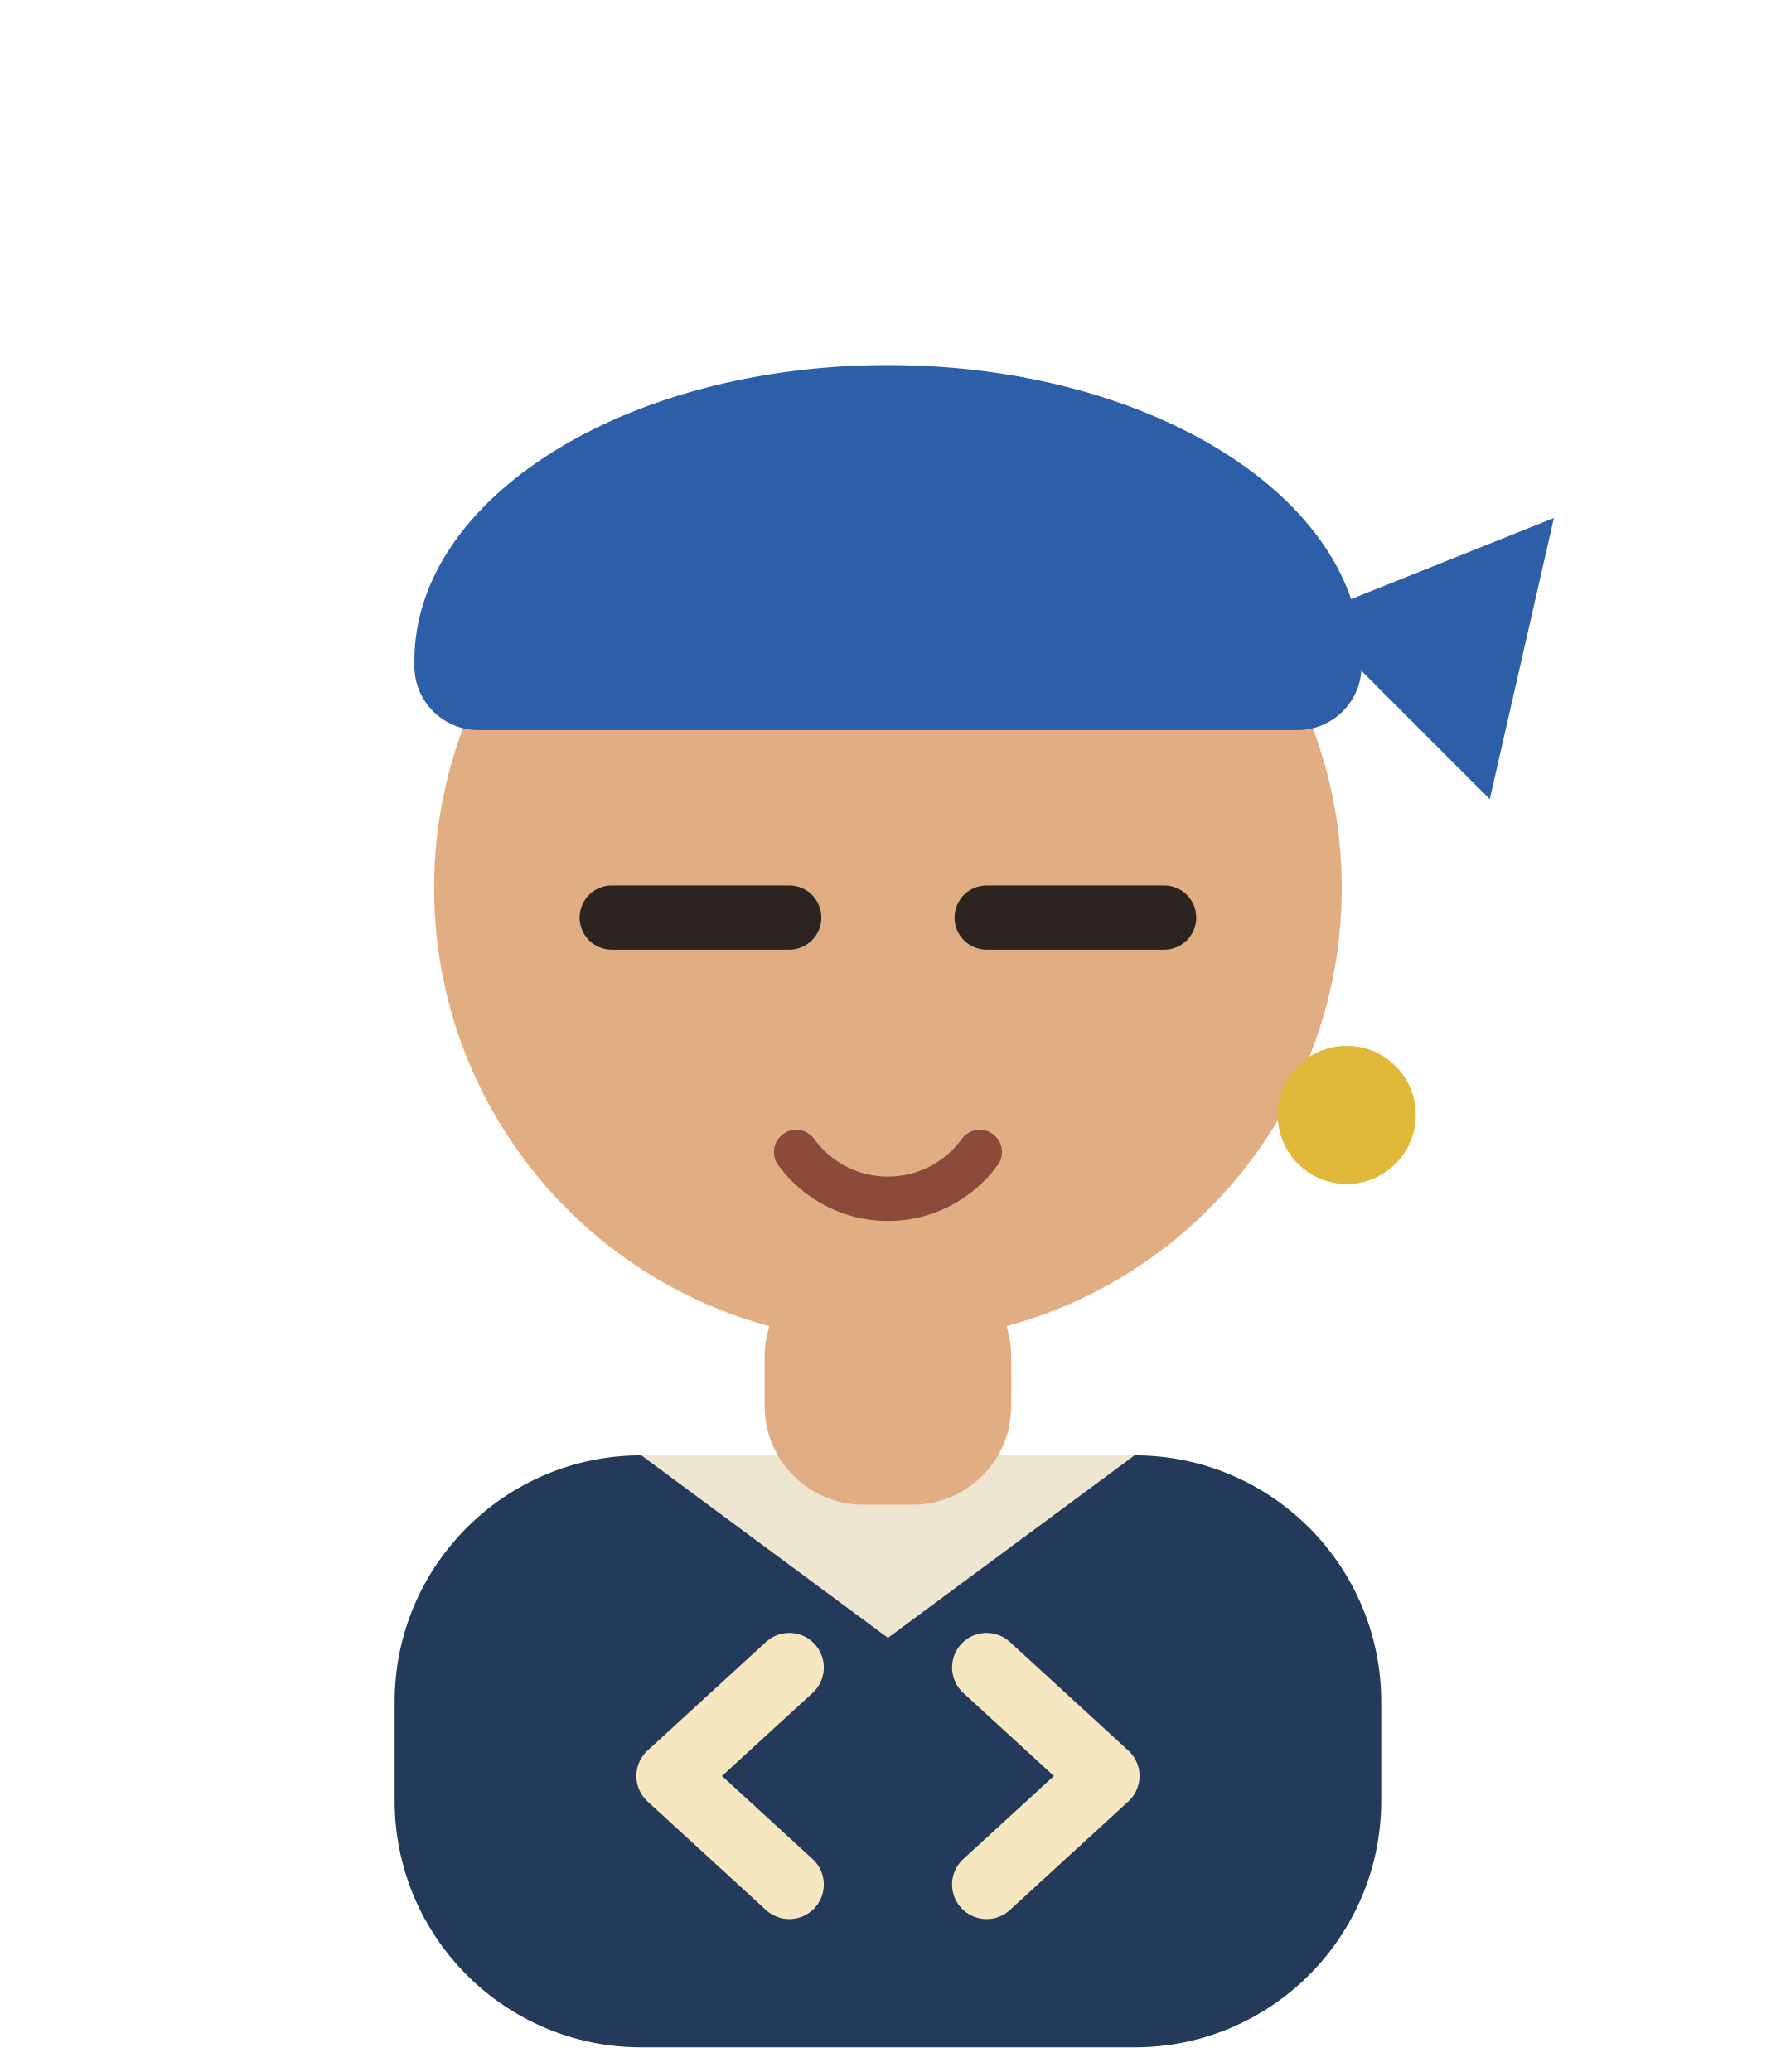
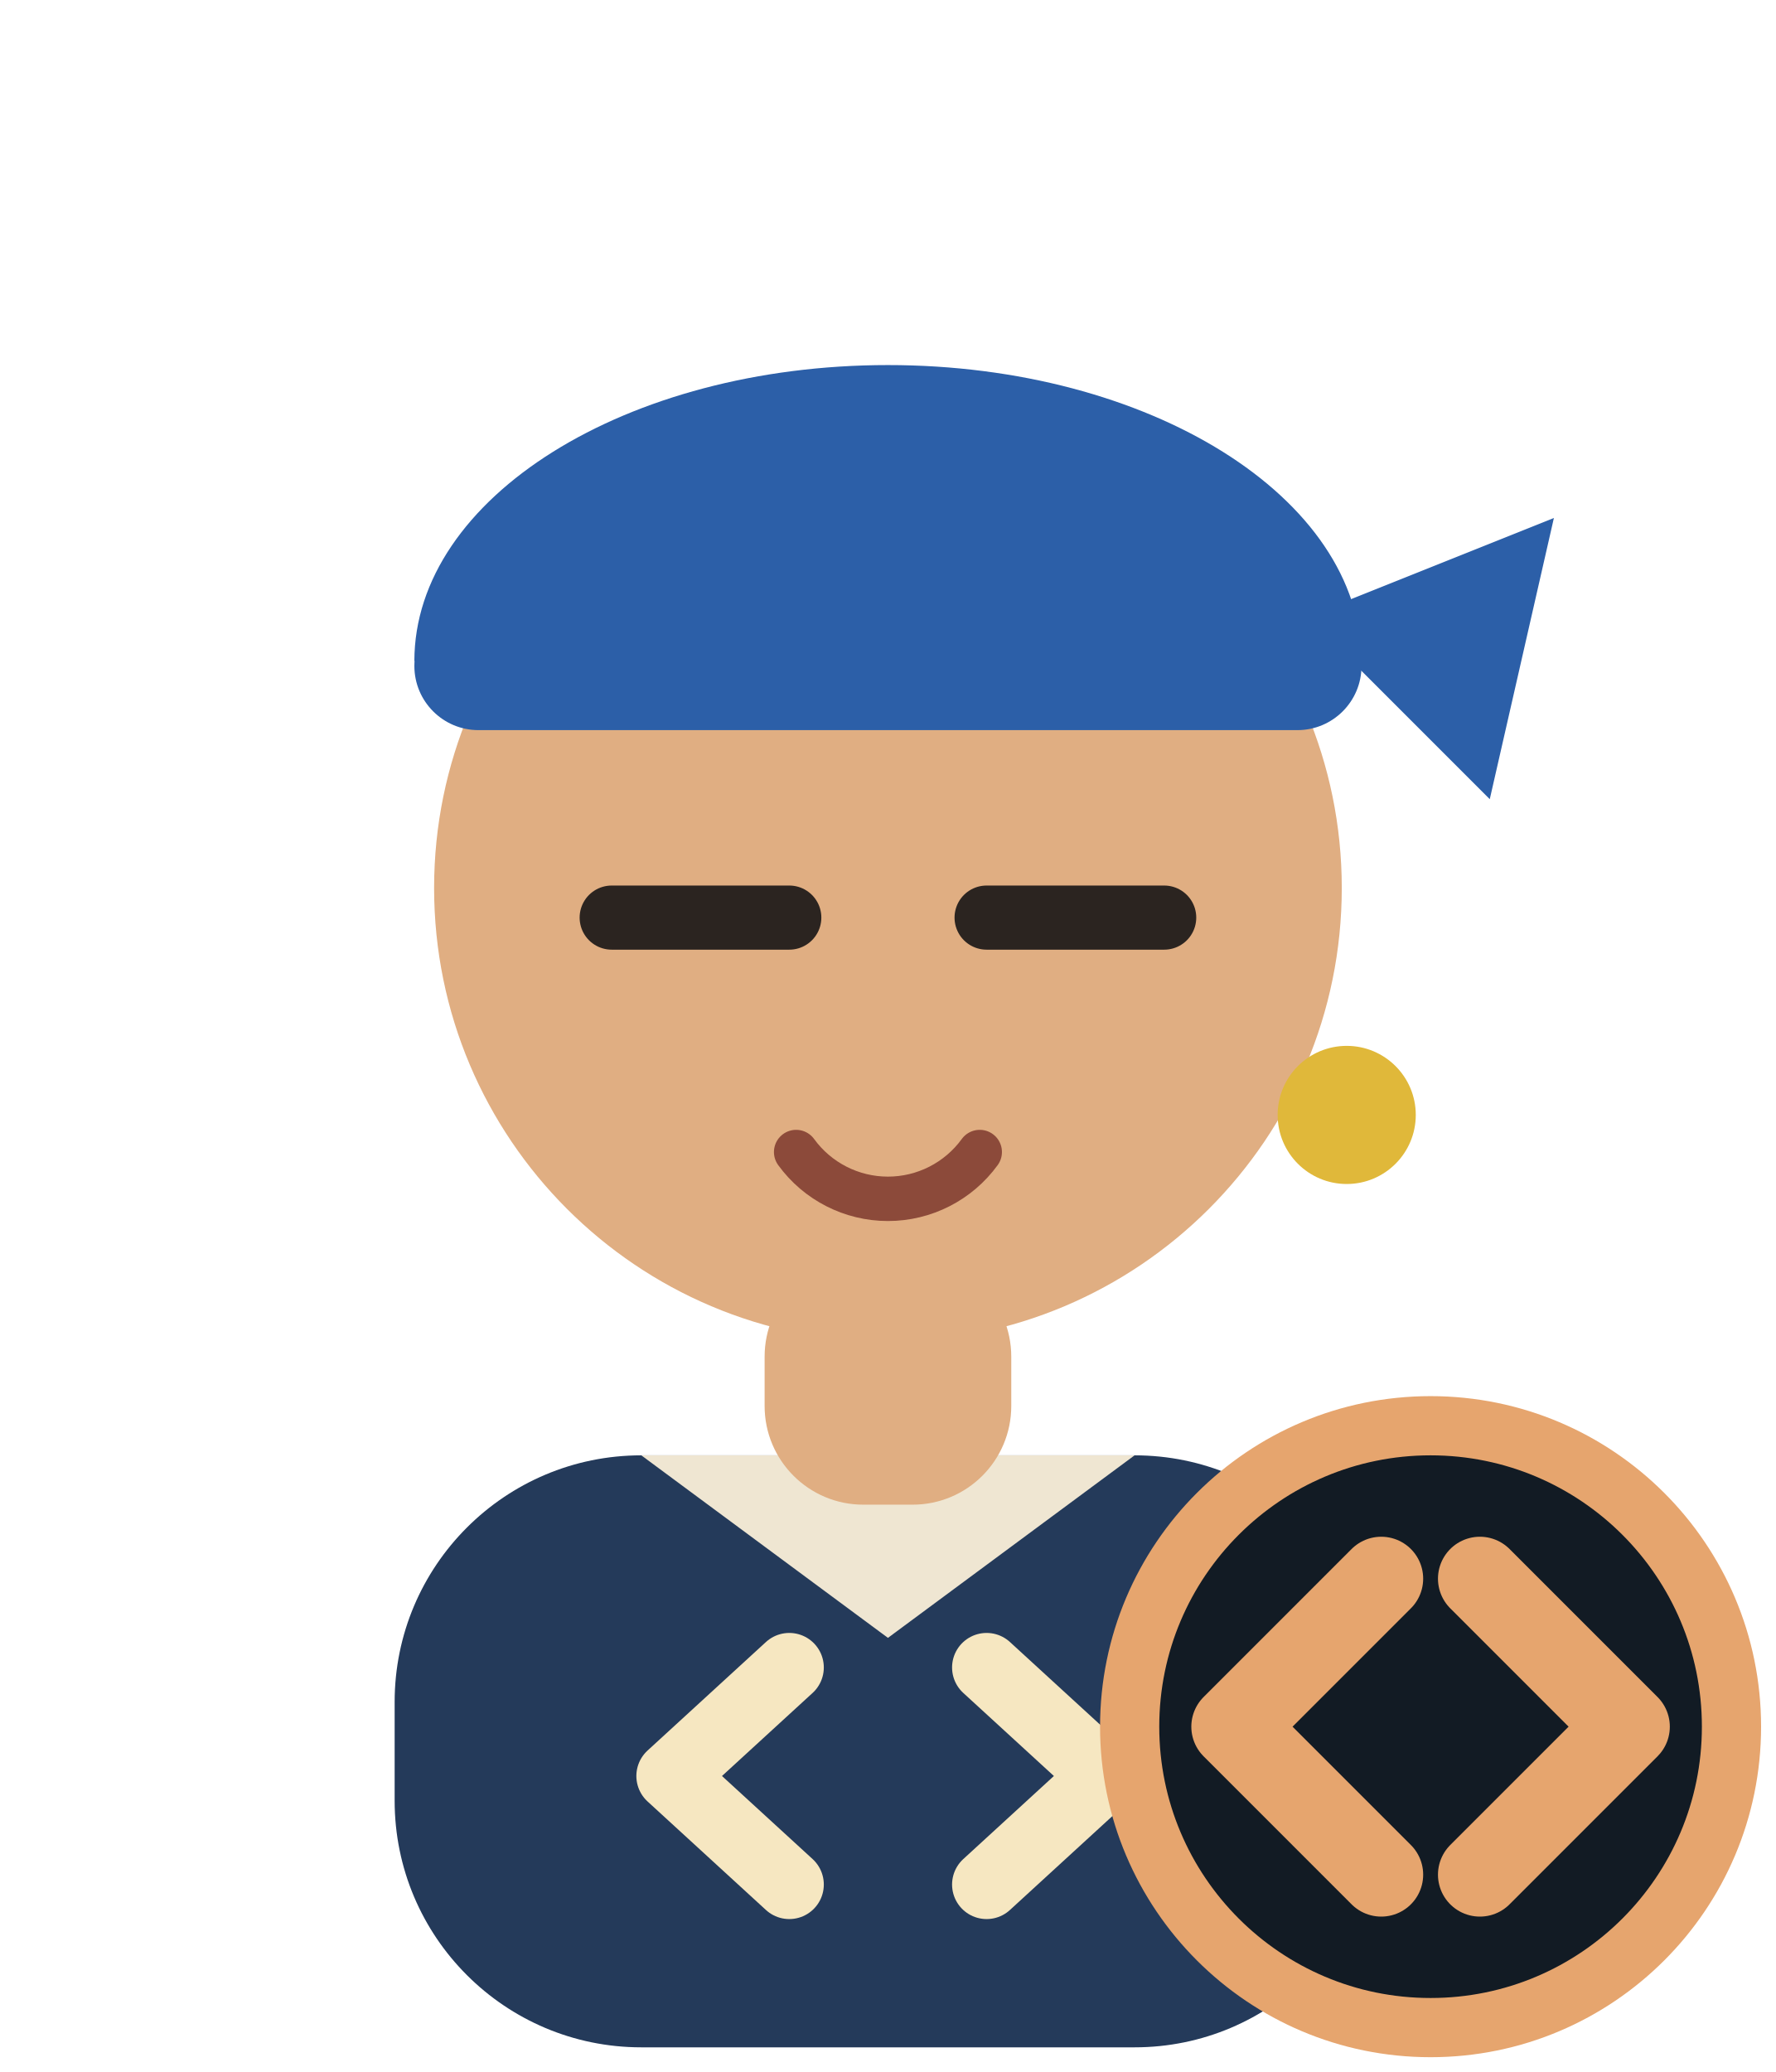
<svg xmlns="http://www.w3.org/2000/svg" viewBox="0 0 36 42" width="36" height="42">
  <path d="M13 29.5H23A5 5 0 0 1 28 34.5V36.5A5 5 0 0 1 23 41.5H13A5 5 0 0 1 8 36.5V34.5A5 5 0 0 1 13 29.5Z" fill="#243a5a" />
  <path d="M13 29.5L18 33.2L23 29.5Z" fill="#efe6d2" />
  <path d="M17.5 25.5H18.5A2 2 0 0 1 20.5 27.5V28.5A2 2 0 0 1 18.5 30.5H17.5A2 2 0 0 1 15.5 28.5V27.5A2 2 0 0 1 17.5 25.5Z" fill="#e0ae82" />
  <path d="M27.2 18A9.2 9.2 0 1 1 8.8 18A9.2 9.2 0 1 1 27.2 18" fill="#e0ae82" />
  <path d="M8.4 13.4A9.6 6 0 0 1 27.6 13.4Z" fill="#2c5fa8" />
  <path d="M9.7 12.2H26.3A1.3 1.3 0 0 1 27.6 13.5V13.5A1.3 1.3 0 0 1 26.3 14.8H9.7A1.3 1.3 0 0 1 8.4 13.5V13.5A1.3 1.3 0 0 1 9.7 12.2Z" fill="#2c5fa8" />
  <path d="M26.5 12.5L31.5 10.5L30.2 16.2Z" fill="#2c5fa8" />
  <path d="M12.4 18.6L16 18.6" fill="none" stroke="#2b2420" stroke-width="1.3" stroke-linecap="round" stroke-linejoin="round" />
  <path d="M20 18.6L23.6 18.6" fill="none" stroke="#2b2420" stroke-width="1.3" stroke-linecap="round" stroke-linejoin="round" />
  <path d="M28.7 22.6A1.4 1.4 0 1 1 25.9 22.6A1.4 1.4 0 1 1 28.7 22.6" fill="#e0b83a" />
  <path d="M19.861 23.352A2.3 2.3 0 0 1 16.139 23.352" fill="none" stroke="#8c4a3a" stroke-width="0.9" stroke-linecap="round" stroke-linejoin="round" />
  <path d="M16 33.8L13.6 36L16 38.2M20 33.8L22.4 36L20 38.2" fill="none" stroke="#f6e7c1" stroke-width="1.4" stroke-linecap="round" stroke-linejoin="round" />
+   <g transform="translate(29 35)">
+     <circle r="6.1" fill="#121b24" stroke="#e6a56e" stroke-width="1.2" />
+     <g fill="#e6a56e" stroke-linecap="round" stroke-linejoin="round">
+       <path d="M-1 -3L-4 0L-1 3 M1 -3L4 0L1 3" fill="none" stroke="#e6a56e" stroke-width="1.7" />
+     </g>
+   </g>
</svg>
